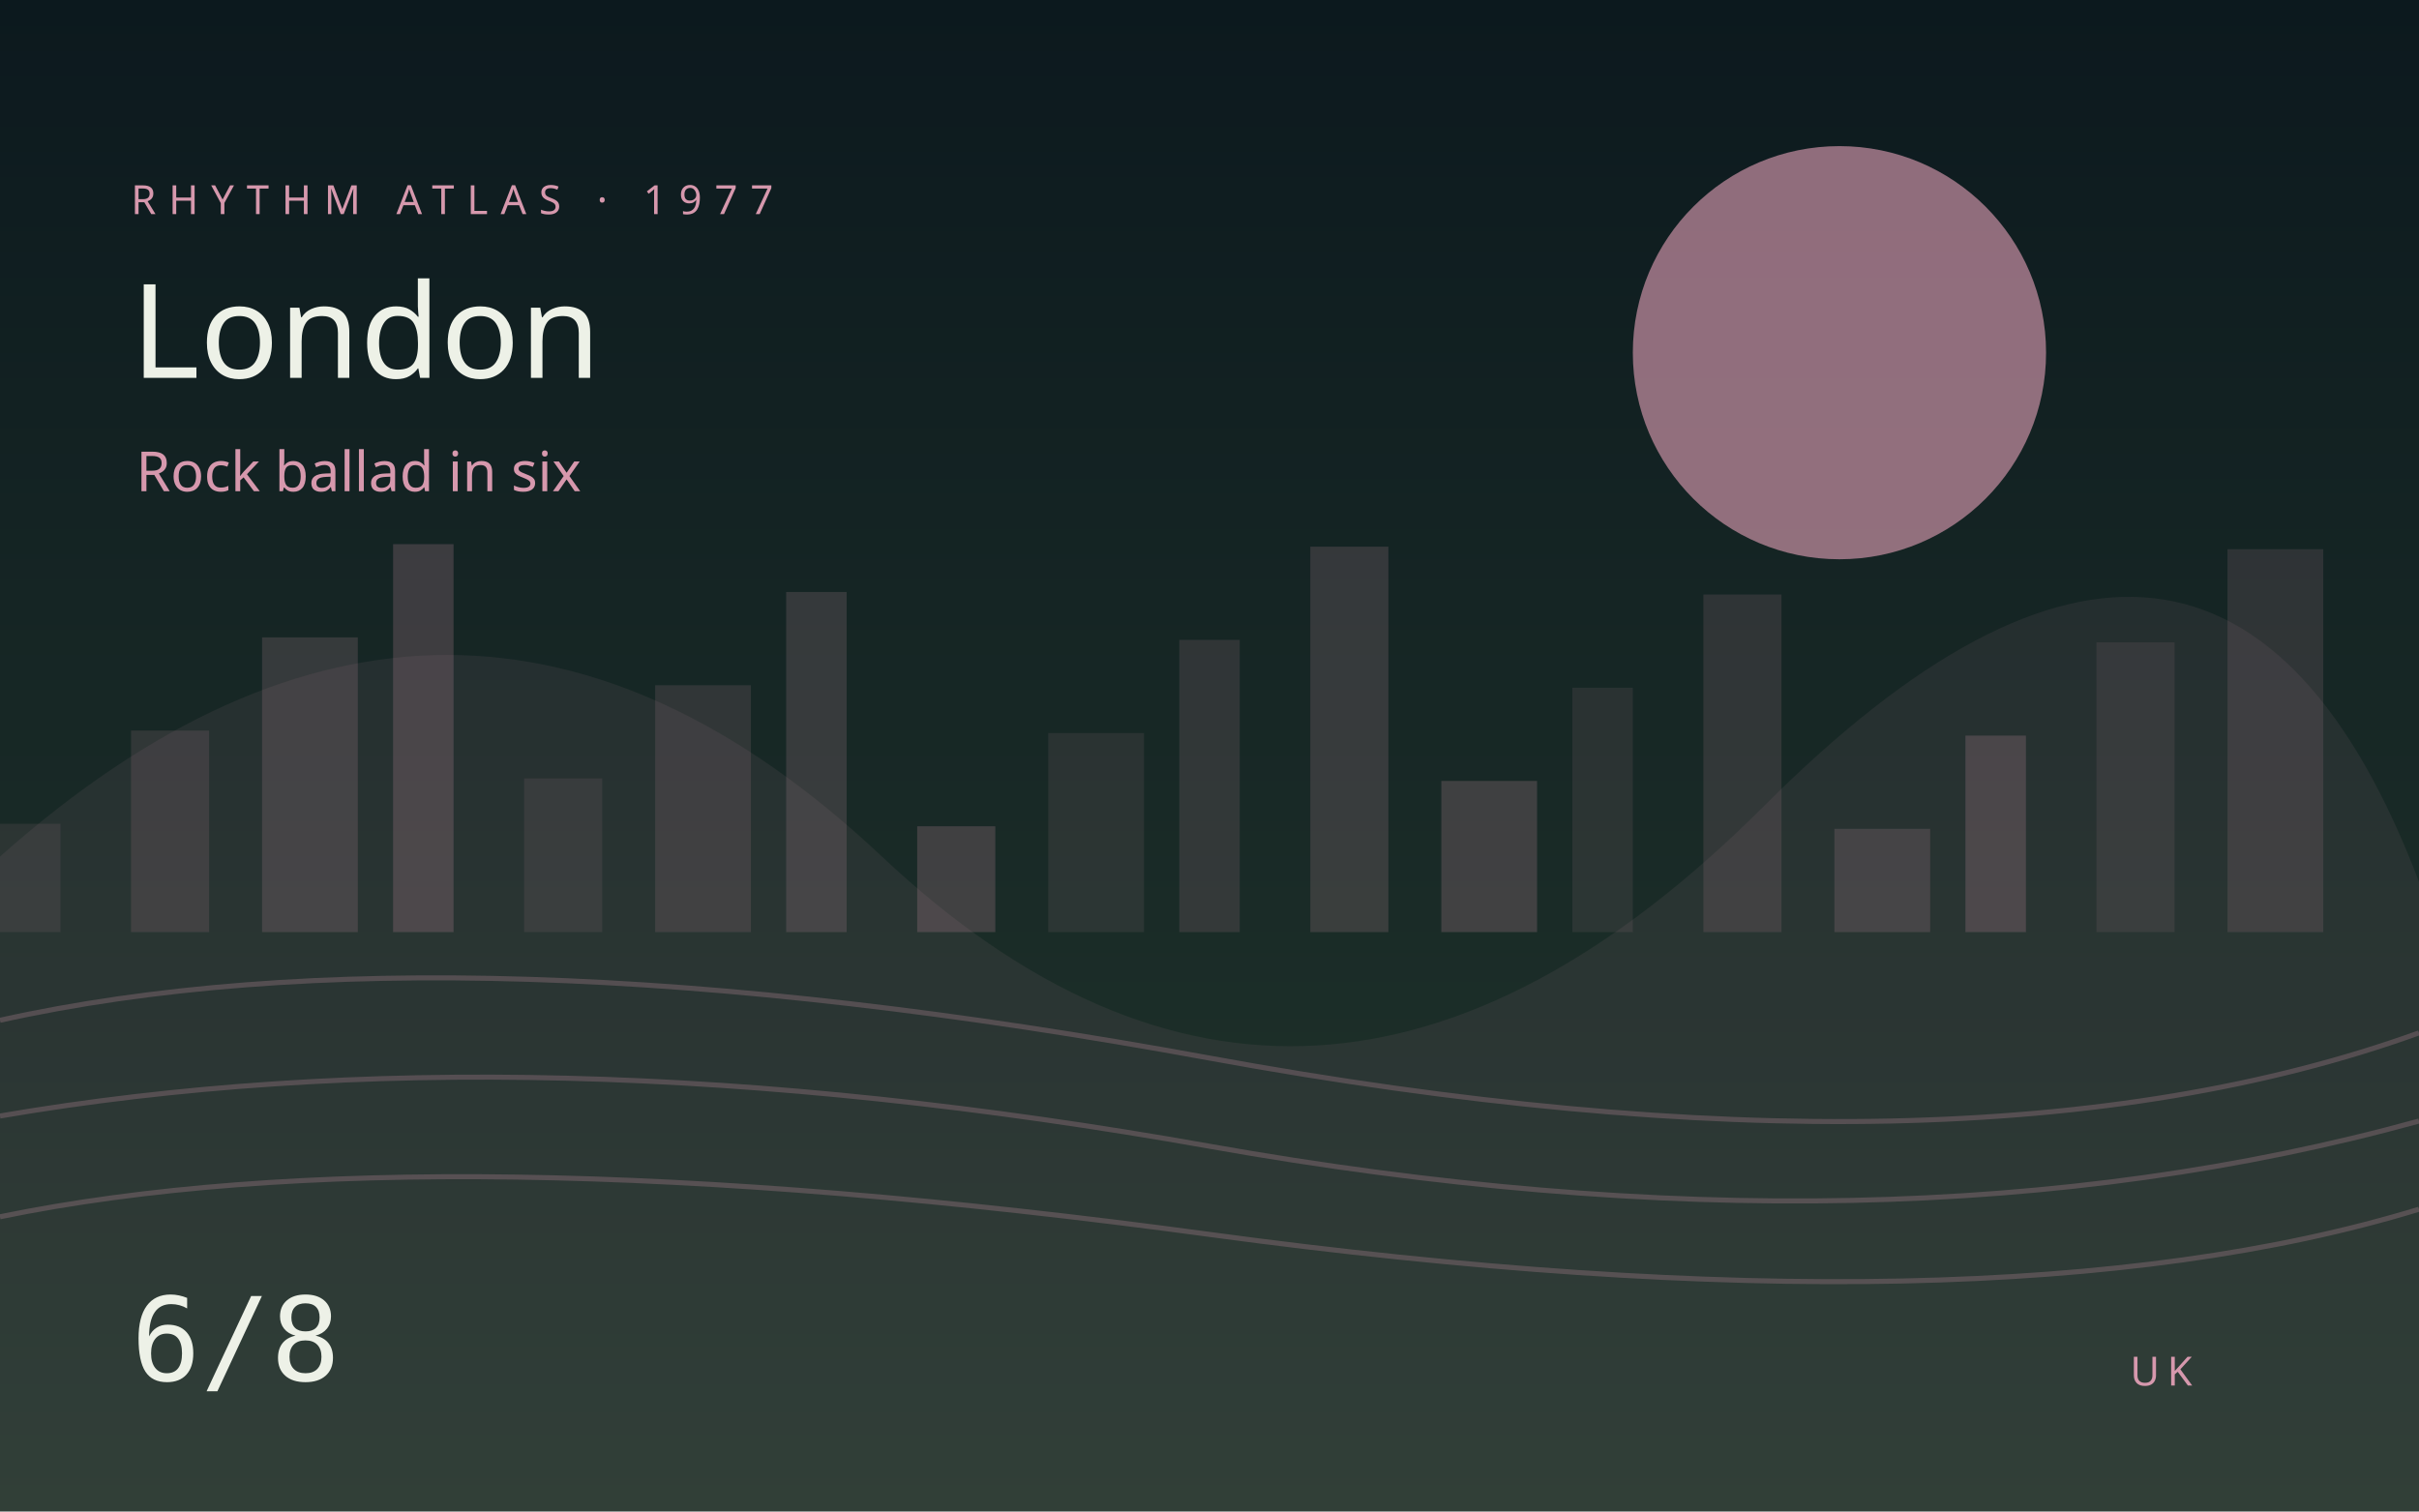
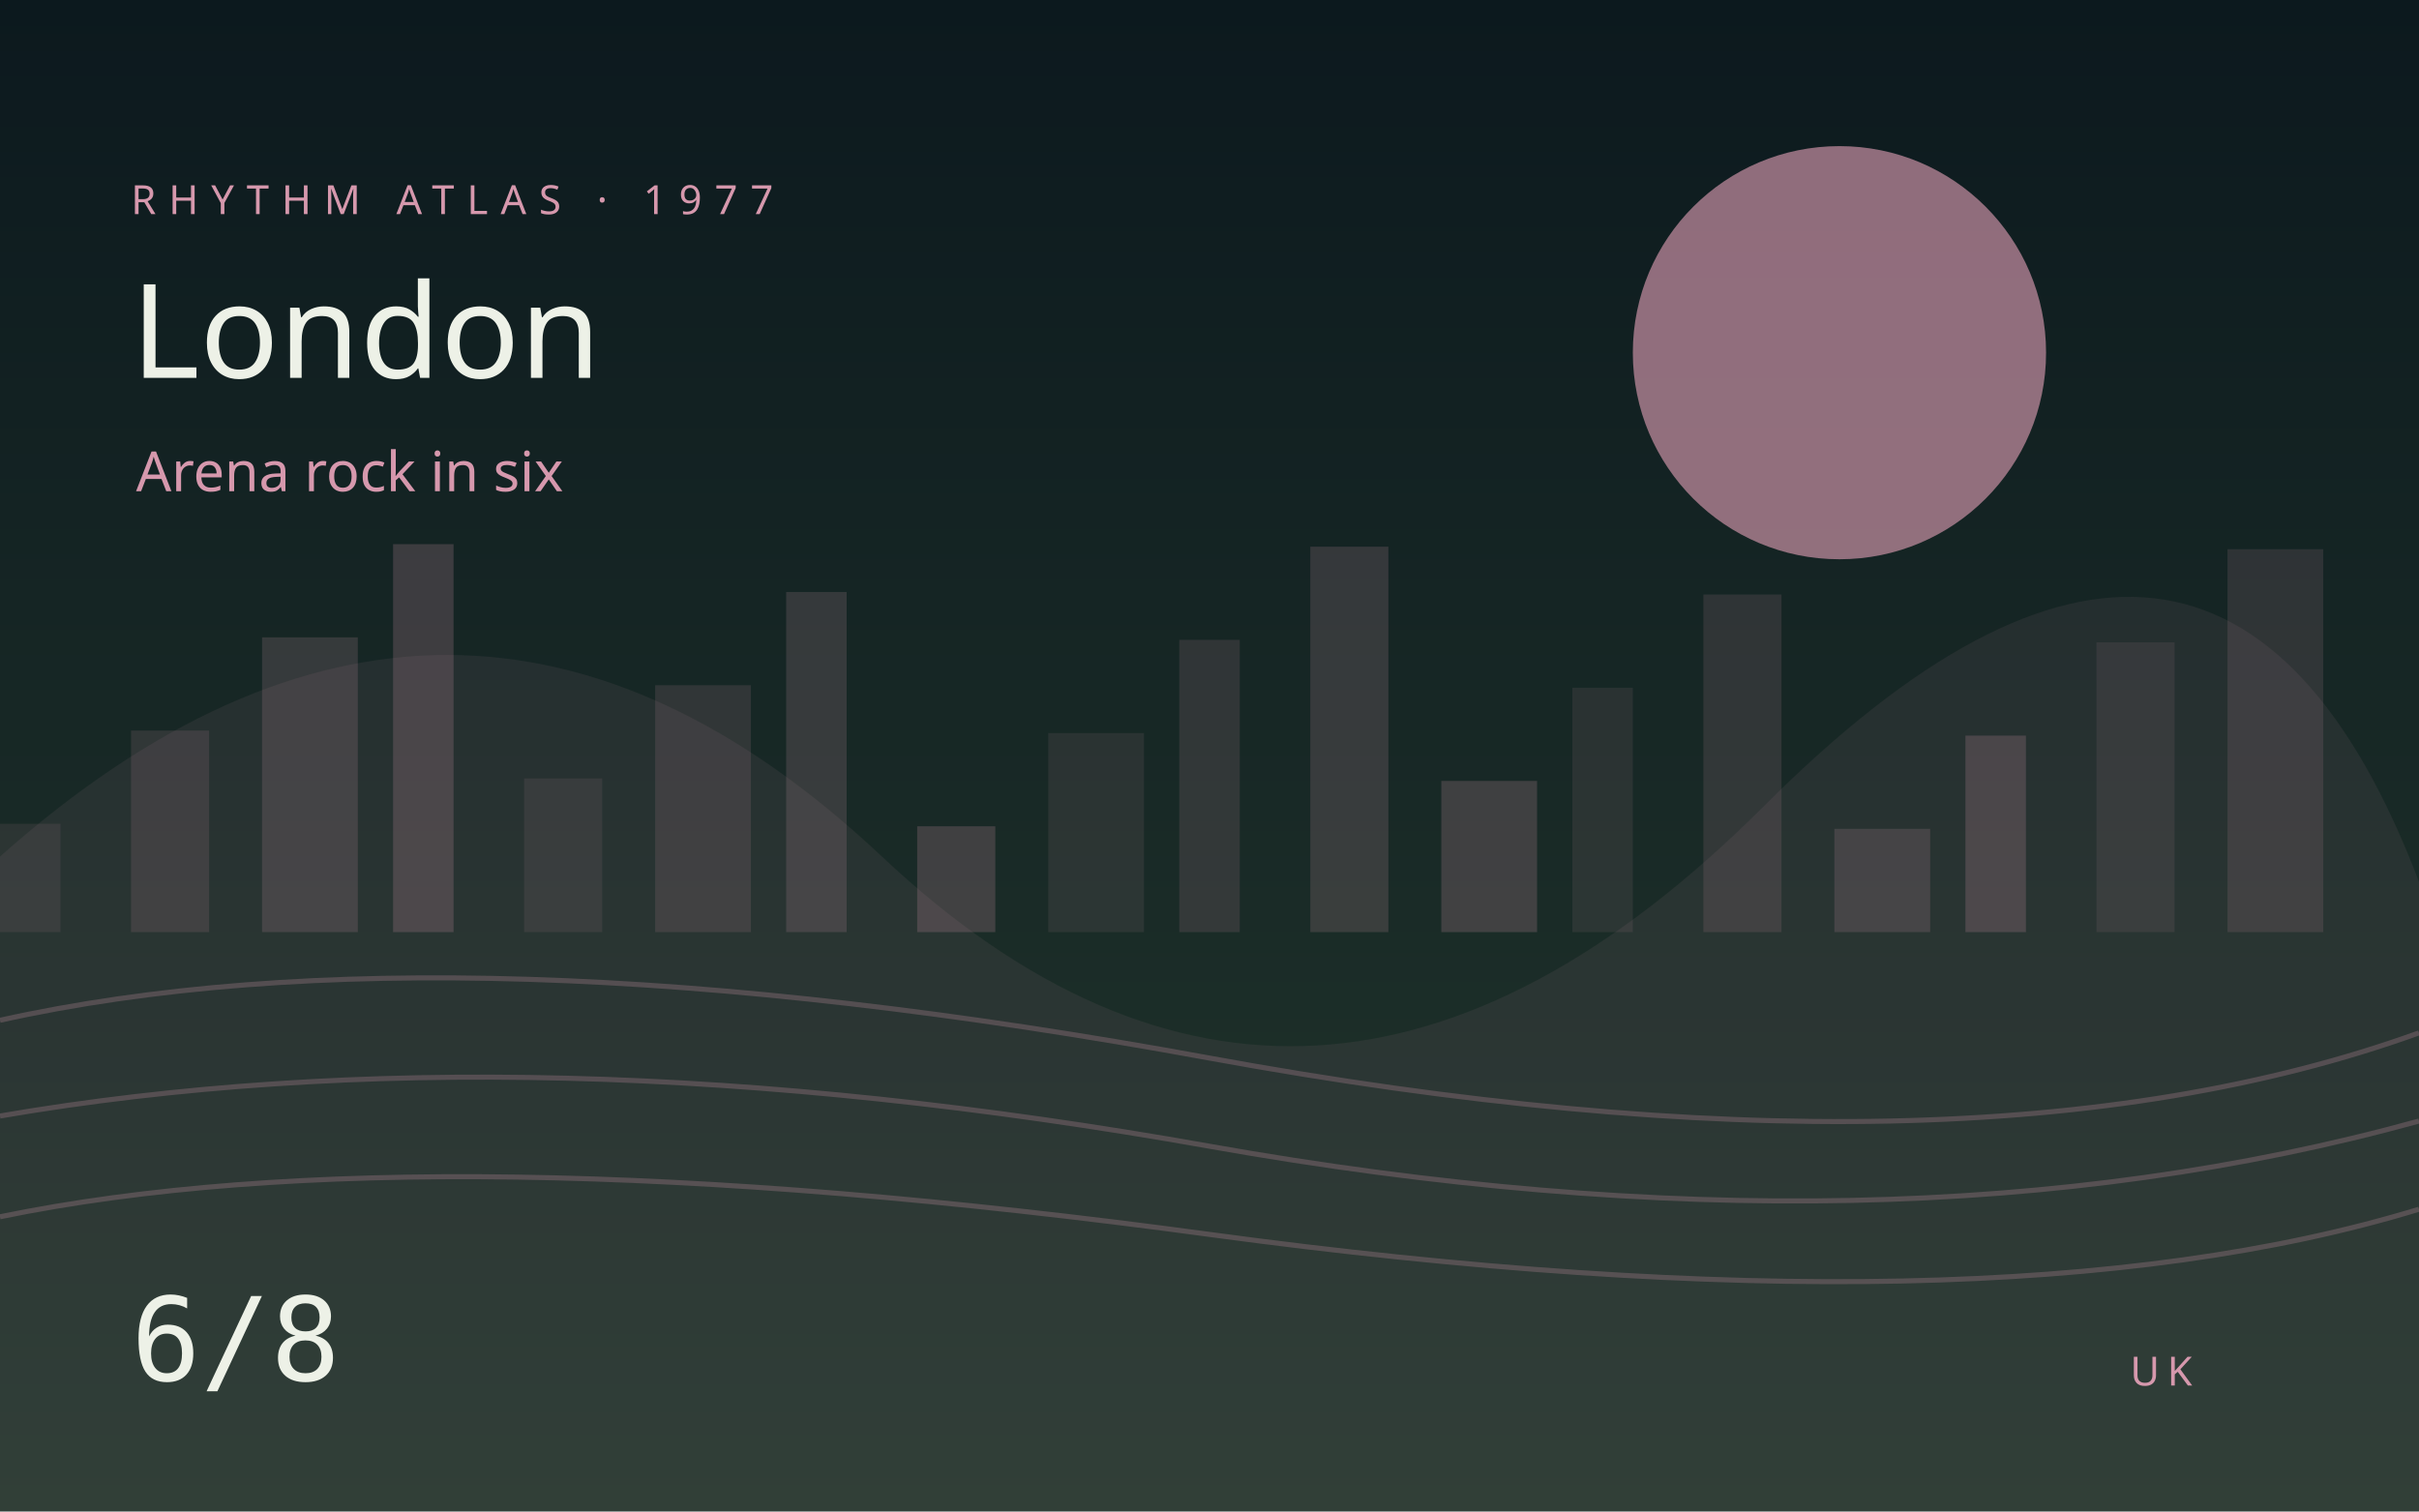
<svg xmlns="http://www.w3.org/2000/svg" width="960" height="600" viewBox="0 0 960 600">
  <defs>
    <linearGradient id="sky" x2="0" y2="1">
      <stop stop-color="#0c191e" />
      <stop offset="1" stop-color="#23372d" />
    </linearGradient>
  </defs>
  <rect width="960" height="600" fill="url(#sky)" />
  <circle cx="730" cy="140" r="82" fill="#d698ad" opacity=".65" />
  <path d="M0 340 Q180 180 350 340 T700 320 T960 350 V600 H0Z" fill="#d698ad" opacity=".08" />
  <rect x="0" y="327" width="24" height="43" fill="#d698ad" opacity="0.1" />
  <rect x="52" y="290" width="31" height="80" fill="#d698ad" opacity="0.135" />
  <rect x="104" y="253" width="38" height="117" fill="#d698ad" opacity="0.17" />
  <rect x="156" y="216" width="24" height="154" fill="#d698ad" opacity="0.205" />
  <rect x="208" y="309" width="31" height="61" fill="#d698ad" opacity="0.1" />
  <rect x="260" y="272" width="38" height="98" fill="#d698ad" opacity="0.135" />
  <rect x="312" y="235" width="24" height="135" fill="#d698ad" opacity="0.17" />
  <rect x="364" y="328" width="31" height="42" fill="#d698ad" opacity="0.205" />
  <rect x="416" y="291" width="38" height="79" fill="#d698ad" opacity="0.1" />
  <rect x="468" y="254" width="24" height="116" fill="#d698ad" opacity="0.135" />
  <rect x="520" y="217" width="31" height="153" fill="#d698ad" opacity="0.17" />
  <rect x="572" y="310" width="38" height="60" fill="#d698ad" opacity="0.205" />
  <rect x="624" y="273" width="24" height="97" fill="#d698ad" opacity="0.1" />
  <rect x="676" y="236" width="31" height="134" fill="#d698ad" opacity="0.135" />
  <rect x="728" y="329" width="38" height="41" fill="#d698ad" opacity="0.17" />
  <rect x="780" y="292" width="24" height="78" fill="#d698ad" opacity="0.205" />
  <rect x="832" y="255" width="31" height="115" fill="#d698ad" opacity="0.1" />
  <rect x="884" y="218" width="38" height="152" fill="#d698ad" opacity="0.135" />
  <path d="M0 405 Q180 365 480 420 T960 410 M0 443 Q210 407 480 455 T960 445 M0 483 Q170 448 480 490 T960 480" fill="none" stroke="#d698ad" stroke-opacity=".25" stroke-width="2" />
  <text x="52" y="85" font-family="sans-serif" font-size="16" letter-spacing="5" fill="#d698ad">RHYTHM ATLAS · 1977</text>
  <text x="52" y="150" font-family="sans-serif" font-size="52" fill="#edf1e7">London</text>
-   <text x="54" y="195" font-family="sans-serif" font-size="22" fill="#d698ad">Rock ballad in six</text>
+   <text x="54" y="195" font-family="sans-serif" font-size="22" fill="#d698ad">Arena rock in six</text>
  <text x="52" y="548" font-family="monospace" font-size="46" fill="#edf1e7">6/8</text>
  <text x="870" y="550" text-anchor="end" font-family="sans-serif" font-size="16" letter-spacing="3" fill="#d698ad">UK</text>
</svg>
